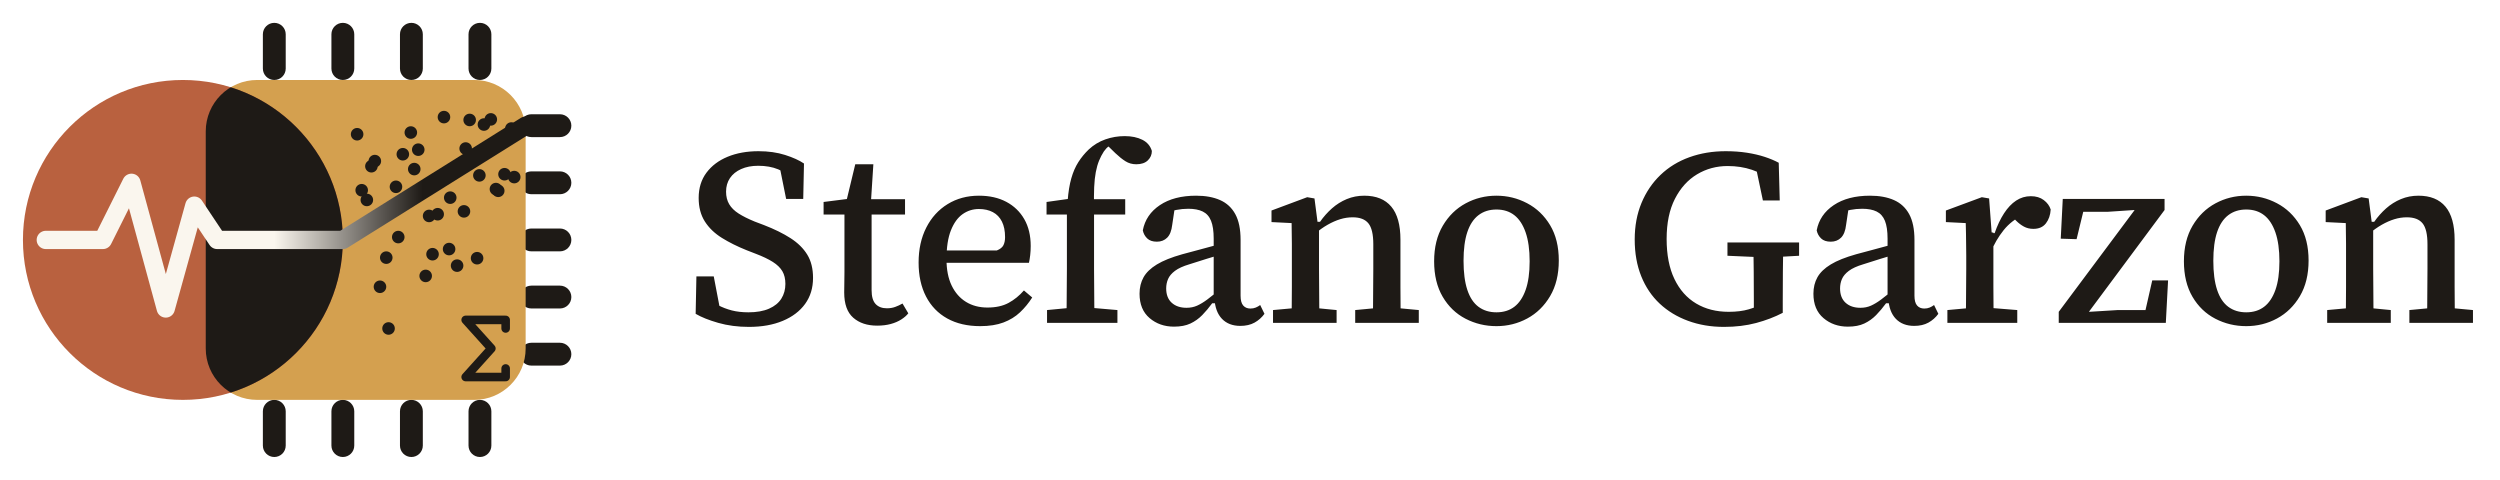
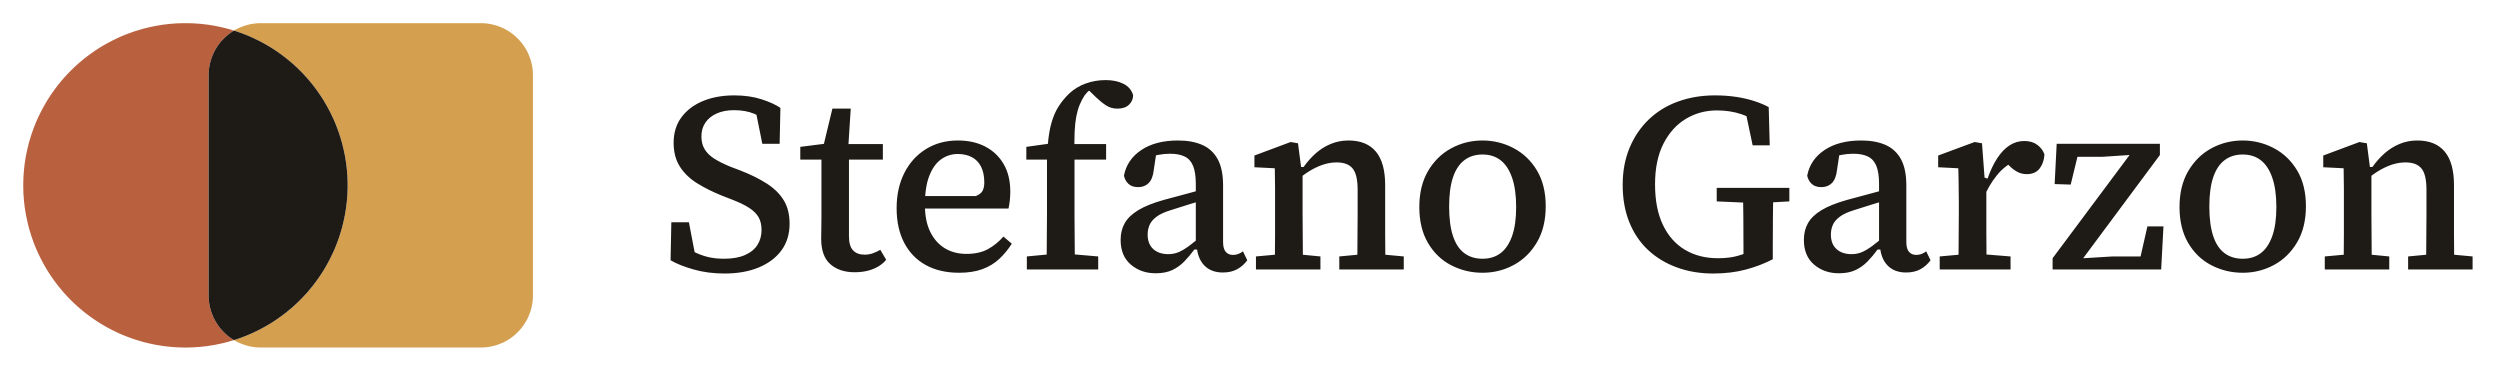
- <svg xmlns="http://www.w3.org/2000/svg" viewBox="4 10 437.6 84" width="4376.32" height="840">
-   <defs>
-     <clipPath id="sq">
-       <rect x="40" y="24" width="56" height="56" rx="9" />
-     </clipPath>
-     <linearGradient id="g" gradientUnits="userSpaceOnUse" x1="52" y1="0" x2="78" y2="0">
-       <stop offset="0" stop-color="#FAF6EE" />
-       <stop offset="1" stop-color="#1E1A16" />
-     </linearGradient>
-   </defs>
-   <g fill="#1E1A16">
-     <rect x="95" y="30" width="9" height="4" rx="2" />
-     <rect x="95" y="40" width="9" height="4" rx="2" />
-     <rect x="95" y="50" width="9" height="4" rx="2" />
-     <rect x="95" y="60" width="9" height="4" rx="2" />
-     <rect x="95" y="70" width="9" height="4" rx="2" />
-     <rect x="50" y="14" width="4" height="10" rx="2" />
-     <rect x="50" y="80" width="4" height="10" rx="2" />
-     <rect x="62" y="14" width="4" height="10" rx="2" />
-     <rect x="62" y="80" width="4" height="10" rx="2" />
-     <rect x="74" y="14" width="4" height="10" rx="2" />
-     <rect x="74" y="80" width="4" height="10" rx="2" />
-     <rect x="86" y="14" width="4" height="10" rx="2" />
-     <rect x="86" y="80" width="4" height="10" rx="2" />
-   </g>
-   <rect x="40" y="24" width="56" height="56" rx="9" fill="#D4A04F" />
-   <circle cx="36" cy="52" r="28" fill="#B9613F" />
-   <circle cx="36" cy="52" r="28" clip-path="url(#sq)" fill="#1E1A16" />
-   <path d="M12 52H22L27 42L33 64L38 46L42 52H64L96 32" fill="none" stroke="url(#g)" stroke-width="3.2" stroke-linecap="round" stroke-linejoin="round" />
-   <g fill="#1E1A16">
-     <circle cx="66.5" cy="33.5" r="1.1" />
-     <circle cx="67.3" cy="43.3" r="1.1" />
-     <circle cx="68.2" cy="45.0" r="1.1" />
-     <circle cx="69.0" cy="39.1" r="1.1" />
-     <circle cx="69.6" cy="38.2" r="1.1" />
-     <circle cx="70.5" cy="60.2" r="1.1" />
-     <circle cx="71.6" cy="55.1" r="1.1" />
-     <circle cx="72.0" cy="67.5" r="1.1" />
-     <circle cx="73.3" cy="42.7" r="1.1" />
-     <circle cx="73.7" cy="51.5" r="1.1" />
-     <circle cx="74.5" cy="37.0" r="1.1" />
-     <circle cx="75.9" cy="33.2" r="1.1" />
-     <circle cx="76.5" cy="39.6" r="1.1" />
-     <circle cx="77.2" cy="36.2" r="1.1" />
-     <circle cx="78.5" cy="58.3" r="1.1" />
-     <circle cx="79.1" cy="47.8" r="1.1" />
-     <circle cx="79.7" cy="54.5" r="1.1" />
-     <circle cx="80.6" cy="47.5" r="1.1" />
-     <circle cx="81.7" cy="30.5" r="1.1" />
-     <circle cx="82.6" cy="53.6" r="1.1" />
-     <circle cx="82.8" cy="44.6" r="1.1" />
-     <circle cx="84.0" cy="56.5" r="1.1" />
-     <circle cx="85.2" cy="47.0" r="1.1" />
-     <circle cx="85.5" cy="36.0" r="1.1" />
-     <circle cx="86.2" cy="31.0" r="1.1" />
-     <circle cx="87.5" cy="55.2" r="1.1" />
-     <circle cx="87.9" cy="40.7" r="1.1" />
-     <circle cx="88.7" cy="31.8" r="1.1" />
-     <circle cx="89.9" cy="30.9" r="1.1" />
-     <circle cx="90.8" cy="43.1" r="1.1" />
-     <circle cx="91.2" cy="43.4" r="1.1" />
-     <circle cx="92.3" cy="40.5" r="1.1" />
-     <circle cx="93.5" cy="32.5" r="1.1" />
-     <circle cx="94.0" cy="41.0" r="1.1" />
-   </g>
-   <path d="M92.5 67.5V66H85.5L90 71L85.5 76H92.5V74.5" fill="none" stroke="#1E1A16" stroke-width="1.5" stroke-linecap="round" stroke-linejoin="round" />
-   <path d="M135.088 67.224Q132.184 67.224 129.72 66.52Q127.256 65.816 125.76 64.936L125.892 58.38H128.928L130.204 65.068L127.3 64.452V61.988Q128.532 62.824 129.676 63.418Q130.82 64.012 132.096 64.342Q133.372 64.672 135.0 64.672Q137.156 64.672 138.608 64.034Q140.06 63.396 140.764 62.274Q141.468 61.152 141.468 59.7Q141.468 58.38 140.94 57.478Q140.412 56.576 139.268 55.85Q138.124 55.124 136.276 54.42L134.692 53.804Q132.272 52.836 130.358 51.648Q128.444 50.46 127.366 48.766Q126.288 47.072 126.288 44.652Q126.288 42.056 127.652 40.23Q129.016 38.404 131.37 37.436Q133.724 36.468 136.76 36.468Q139.356 36.468 141.424 37.128Q143.492 37.788 144.724 38.624L144.592 44.828H141.6L140.28 38.272L143.228 38.976V41.484Q141.688 40.252 140.192 39.636Q138.696 39.02 136.716 39.02Q135.0 39.02 133.724 39.592Q132.448 40.164 131.766 41.176Q131.084 42.188 131.084 43.552Q131.084 44.828 131.634 45.752Q132.184 46.676 133.284 47.38Q134.384 48.084 136.1 48.788L137.728 49.404Q140.456 50.46 142.37 51.692Q144.284 52.924 145.296 54.574Q146.308 56.224 146.308 58.644Q146.308 61.284 144.922 63.198Q143.536 65.112 141.006 66.168Q138.476 67.224 135.088 67.224Z M154.272 47.556V44.872H162.412V47.556ZM157.528 67.004Q154.932 67.004 153.348 65.618Q151.764 64.232 151.764 61.196Q151.764 60.36 151.786 59.524Q151.808 58.688 151.808 57.632V47.556H148.156V45.356L153.7 44.652L151.94 46.06L153.7 38.756H156.868L156.384 46.28L156.56 46.72V60.8Q156.56 62.472 157.264 63.22Q157.968 63.968 159.244 63.968Q160.036 63.968 160.696 63.726Q161.356 63.484 161.972 63.132L162.984 64.848Q162.544 65.42 161.752 65.926Q160.96 66.432 159.904 66.718Q158.848 67.004 157.528 67.004Z M175.568 67.092Q172.224 67.092 169.804 65.75Q167.384 64.408 166.086 61.9Q164.788 59.392 164.788 55.96Q164.788 52.484 166.13 49.844Q167.472 47.204 169.87 45.73Q172.268 44.256 175.348 44.256Q178.12 44.256 180.144 45.334Q182.168 46.412 183.29 48.37Q184.412 50.328 184.412 53.056Q184.412 53.892 184.324 54.662Q184.236 55.432 184.104 56.004H167.648V53.848H178.472Q179.352 53.496 179.638 52.924Q179.924 52.352 179.924 51.516Q179.924 49.888 179.374 48.788Q178.824 47.688 177.79 47.138Q176.756 46.588 175.348 46.588Q173.764 46.588 172.488 47.49Q171.212 48.392 170.442 50.328Q169.672 52.264 169.672 55.388Q169.672 58.116 170.574 59.986Q171.476 61.856 173.082 62.846Q174.688 63.836 176.844 63.836Q179.044 63.836 180.54 63.022Q182.036 62.208 183.224 60.844L184.676 62.076Q183.752 63.528 182.542 64.672Q181.332 65.816 179.638 66.454Q177.944 67.092 175.568 67.092Z M187.272 66.52V64.276L191.892 63.836H194.488L199.592 64.276V66.52ZM190.66 66.52Q190.704 64.936 190.704 63.352Q190.704 61.768 190.726 60.184Q190.748 58.6 190.748 57.06V47.556H187.184V45.356L192.2 44.652L190.792 45.928L190.88 45.136Q191.056 42.848 191.518 41.22Q191.98 39.592 192.75 38.382Q193.52 37.172 194.576 36.16Q195.852 34.972 197.48 34.4Q199.108 33.828 200.868 33.828Q202.672 33.828 203.948 34.466Q205.224 35.104 205.62 36.424Q205.62 37.392 204.916 38.074Q204.212 38.756 202.892 38.756Q201.836 38.756 201.0 38.228Q200.164 37.7 199.24 36.82L197.612 35.236L198.316 35.368H198.448L199.02 35.192Q198.448 35.368 198.052 35.632Q197.656 35.896 197.216 36.512Q196.732 37.26 196.38 38.118Q196.028 38.976 195.808 40.12Q195.588 41.264 195.522 42.782Q195.456 44.3 195.5 46.324V57.06Q195.5 58.6 195.522 60.184Q195.544 61.768 195.544 63.352Q195.544 64.936 195.588 66.52ZM193.344 47.556V44.872H200.956V47.556Z M209.492 67.18Q206.984 67.18 205.224 65.684Q203.464 64.188 203.464 61.416Q203.464 59.788 204.168 58.534Q204.872 57.28 206.5 56.29Q208.128 55.3 210.944 54.508Q212.176 54.156 213.408 53.848Q214.64 53.54 215.85 53.188Q217.06 52.836 218.292 52.528V54.376Q216.752 54.816 215.234 55.3Q213.716 55.784 212.176 56.268Q210.548 56.752 209.668 57.412Q208.788 58.072 208.458 58.842Q208.128 59.612 208.128 60.492Q208.128 62.12 209.096 63.0Q210.064 63.88 211.692 63.88Q212.704 63.88 213.54 63.506Q214.376 63.132 215.322 62.428Q216.268 61.724 217.544 60.624L217.808 63.088H216.18Q215.344 64.232 214.442 65.156Q213.54 66.08 212.374 66.63Q211.208 67.18 209.492 67.18ZM221.108 67.048Q219.084 67.048 217.896 65.816Q216.708 64.584 216.576 62.252L216.444 62.164V51.78Q216.444 49.8 215.982 48.656Q215.52 47.512 214.53 47.028Q213.54 46.544 212 46.544Q210.944 46.544 209.932 46.742Q208.92 46.94 207.864 47.38L209.756 45.532L209.184 49.36Q209.008 50.9 208.304 51.604Q207.6 52.308 206.5 52.308Q205.4 52.308 204.806 51.736Q204.212 51.164 204.036 50.328Q204.564 47.556 207.028 45.906Q209.492 44.256 213.364 44.256Q215.828 44.256 217.566 45.026Q219.304 45.796 220.228 47.49Q221.152 49.184 221.152 52.0V61.768Q221.152 62.956 221.614 63.484Q222.076 64.012 222.868 64.012Q223.396 64.012 223.814 63.836Q224.232 63.66 224.584 63.396L225.332 64.936Q224.628 65.904 223.594 66.476Q222.56 67.048 221.108 67.048Z M226.828 66.52V64.276L231.668 63.836H233.428L237.96 64.276V66.52ZM230.084 66.52Q230.084 65.2 230.106 63.572Q230.128 61.944 230.128 60.228Q230.128 58.512 230.128 57.06V54.728Q230.128 53.584 230.128 52.66Q230.128 51.736 230.106 50.856Q230.084 49.976 230.084 49.052L226.564 48.876V46.852L232.812 44.52L234.088 44.74L234.704 49.492L234.88 49.536V57.06Q234.88 58.512 234.902 60.228Q234.924 61.944 234.924 63.572Q234.924 65.2 234.968 66.52ZM241.216 66.52V64.276L245.88 63.836H247.64L252.348 64.276V66.52ZM244.296 66.52Q244.34 65.2 244.34 63.572Q244.34 61.944 244.362 60.25Q244.384 58.556 244.384 57.06V52.748Q244.384 50.152 243.526 49.096Q242.668 48.04 240.776 48.04Q239.676 48.04 238.598 48.37Q237.52 48.7 236.398 49.338Q235.276 49.976 234.132 50.944L233.868 48.832H235.056Q235.98 47.512 237.146 46.478Q238.312 45.444 239.742 44.85Q241.172 44.256 242.8 44.256Q245.924 44.256 247.53 46.17Q249.136 48.084 249.136 51.956V57.06Q249.136 58.556 249.136 60.25Q249.136 61.944 249.158 63.572Q249.18 65.2 249.18 66.52Z M265.944 67.092Q263.04 67.092 260.532 65.794Q258.024 64.496 256.528 61.944Q255.032 59.392 255.032 55.74Q255.032 52.088 256.55 49.514Q258.068 46.94 260.554 45.598Q263.04 44.256 265.944 44.256Q268.804 44.256 271.312 45.576Q273.82 46.896 275.338 49.426Q276.856 51.956 276.856 55.608Q276.856 59.26 275.338 61.834Q273.82 64.408 271.334 65.75Q268.848 67.092 265.944 67.092ZM265.944 64.672Q267.792 64.672 269.068 63.704Q270.344 62.736 271.048 60.756Q271.752 58.776 271.752 55.74Q271.752 52.704 271.048 50.68Q270.344 48.656 269.068 47.666Q267.792 46.676 265.944 46.676Q264.096 46.676 262.798 47.666Q261.5 48.656 260.84 50.636Q260.18 52.616 260.18 55.652Q260.18 58.732 260.84 60.734Q261.5 62.736 262.798 63.704Q264.096 64.672 265.944 64.672Z  M305.764 67.224Q302.376 67.224 299.494 66.168Q296.612 65.112 294.522 63.154Q292.432 61.196 291.288 58.358Q290.144 55.52 290.144 51.912Q290.144 48.392 291.332 45.532Q292.52 42.672 294.654 40.626Q296.788 38.58 299.714 37.524Q302.64 36.468 306.072 36.468Q308.052 36.468 309.768 36.732Q311.484 36.996 312.892 37.458Q314.3 37.92 315.356 38.492L315.532 45.092H312.584L311.22 38.624L314.212 39.02V41.66Q312.628 40.384 310.67 39.724Q308.712 39.064 306.424 39.064Q303.476 39.064 301.056 40.516Q298.636 41.968 297.184 44.806Q295.732 47.644 295.732 51.824Q295.732 56.004 297.096 58.842Q298.46 61.68 300.902 63.132Q303.344 64.584 306.6 64.584Q308.624 64.584 310.12 64.144Q311.616 63.704 313.156 62.912L311 65.244V62.648Q311 60.14 310.978 57.566Q310.956 54.992 310.912 52.44H316.148Q316.104 54.992 316.082 57.566Q316.06 60.14 316.06 62.692V64.76Q313.948 65.86 311.396 66.542Q308.844 67.224 305.764 67.224ZM306.38 54.772V52.44H318.92V54.772L314.168 55.036H312.408Z M327.456 67.18Q324.948 67.18 323.188 65.684Q321.428 64.188 321.428 61.416Q321.428 59.788 322.132 58.534Q322.836 57.28 324.464 56.29Q326.092 55.3 328.908 54.508Q330.14 54.156 331.372 53.848Q332.604 53.54 333.814 53.188Q335.024 52.836 336.256 52.528V54.376Q334.716 54.816 333.198 55.3Q331.68 55.784 330.14 56.268Q328.512 56.752 327.632 57.412Q326.752 58.072 326.422 58.842Q326.092 59.612 326.092 60.492Q326.092 62.12 327.06 63.0Q328.028 63.88 329.656 63.88Q330.668 63.88 331.504 63.506Q332.34 63.132 333.286 62.428Q334.232 61.724 335.508 60.624L335.772 63.088H334.144Q333.308 64.232 332.406 65.156Q331.504 66.08 330.338 66.63Q329.172 67.18 327.456 67.18ZM339.072 67.048Q337.048 67.048 335.86 65.816Q334.672 64.584 334.54 62.252L334.408 62.164V51.78Q334.408 49.8 333.946 48.656Q333.484 47.512 332.494 47.028Q331.504 46.544 329.964 46.544Q328.908 46.544 327.896 46.742Q326.884 46.94 325.828 47.38L327.72 45.532L327.148 49.36Q326.972 50.9 326.268 51.604Q325.564 52.308 324.464 52.308Q323.364 52.308 322.77 51.736Q322.176 51.164 322 50.328Q322.528 47.556 324.992 45.906Q327.456 44.256 331.328 44.256Q333.792 44.256 335.53 45.026Q337.268 45.796 338.192 47.49Q339.116 49.184 339.116 52.0V61.768Q339.116 62.956 339.578 63.484Q340.04 64.012 340.832 64.012Q341.36 64.012 341.778 63.836Q342.196 63.66 342.548 63.396L343.296 64.936Q342.592 65.904 341.558 66.476Q340.524 67.048 339.072 67.048Z M344.88 66.52V64.276L349.72 63.836H351.656L357.112 64.276V66.52ZM348.092 66.52Q348.136 65.2 348.136 63.572Q348.136 61.944 348.158 60.228Q348.18 58.512 348.18 57.06V54.728Q348.18 53.584 348.158 52.66Q348.136 51.736 348.136 50.856Q348.136 49.976 348.092 49.052L344.616 48.876V46.852L350.908 44.52L352.184 44.74L352.624 50.68L352.932 50.724V57.06Q352.932 58.512 352.932 60.228Q352.932 61.944 352.954 63.572Q352.976 65.2 352.976 66.52ZM352.448 54.2 352.052 50.812H353.152Q353.856 48.788 354.802 47.336Q355.748 45.884 356.914 45.114Q358.08 44.344 359.488 44.344Q360.852 44.344 361.754 45.026Q362.656 45.708 362.964 46.676Q362.876 48.128 362.128 49.096Q361.38 50.064 359.928 50.064Q359.004 50.064 358.278 49.668Q357.552 49.272 356.936 48.656L355.924 47.644L358.212 47.6Q356.1 48.568 354.714 50.306Q353.328 52.044 352.448 54.2Z M364.372 66.52V64.584L377.924 46.412L377.792 47.556L377.616 46.764L372.996 47.072H367.408L369.036 45.532L367.496 51.868L364.724 51.78L365.076 44.828H382.896V46.764L369.388 64.936L369.696 63.616V64.584L374.712 64.276H380.74L379.2 65.86L380.74 59.084H383.512L383.116 66.52Z M397.196 67.092Q394.292 67.092 391.784 65.794Q389.276 64.496 387.78 61.944Q386.284 59.392 386.284 55.74Q386.284 52.088 387.802 49.514Q389.32 46.94 391.806 45.598Q394.292 44.256 397.196 44.256Q400.056 44.256 402.564 45.576Q405.072 46.896 406.59 49.426Q408.108 51.956 408.108 55.608Q408.108 59.26 406.59 61.834Q405.072 64.408 402.586 65.75Q400.1 67.092 397.196 67.092ZM397.196 64.672Q399.044 64.672 400.32 63.704Q401.596 62.736 402.3 60.756Q403.004 58.776 403.004 55.74Q403.004 52.704 402.3 50.68Q401.596 48.656 400.32 47.666Q399.044 46.676 397.196 46.676Q395.348 46.676 394.05 47.666Q392.752 48.656 392.092 50.636Q391.432 52.616 391.432 55.652Q391.432 58.732 392.092 60.734Q392.752 62.736 394.05 63.704Q395.348 64.672 397.196 64.672Z M411.364 66.52V64.276L416.204 63.836H417.964L422.496 64.276V66.52ZM414.62 66.52Q414.62 65.2 414.642 63.572Q414.664 61.944 414.664 60.228Q414.664 58.512 414.664 57.06V54.728Q414.664 53.584 414.664 52.66Q414.664 51.736 414.642 50.856Q414.62 49.976 414.62 49.052L411.1 48.876V46.852L417.348 44.52L418.624 44.74L419.24 49.492L419.416 49.536V57.06Q419.416 58.512 419.438 60.228Q419.46 61.944 419.46 63.572Q419.46 65.2 419.504 66.52ZM425.752 66.52V64.276L430.416 63.836H432.176L436.884 64.276V66.52ZM428.832 66.52Q428.876 65.2 428.876 63.572Q428.876 61.944 428.898 60.25Q428.92 58.556 428.92 57.06V52.748Q428.92 50.152 428.062 49.096Q427.204 48.04 425.312 48.04Q424.212 48.04 423.134 48.37Q422.056 48.7 420.934 49.338Q419.812 49.976 418.668 50.944L418.404 48.832H419.592Q420.516 47.512 421.682 46.478Q422.848 45.444 424.278 44.85Q425.708 44.256 427.336 44.256Q430.46 44.256 432.066 46.17Q433.672 48.084 433.672 51.956V57.06Q433.672 58.556 433.672 60.25Q433.672 61.944 433.694 63.572Q433.716 65.2 433.716 66.52Z" fill="#1E1A16" />
+ <svg xmlns="http://www.w3.org/2000/svg" viewBox="4 20 431.6 64" width="4316.32" height="640">
+   <path d="M49.00 24.00L48.56 24.01L48.12 24.04L47.68 24.10L47.24 24.17L46.81 24.27L46.39 24.39L45.97 24.53L45.56 24.69L45.15 24.86L44.76 25.06L44.37 25.28L44.37 25.28L44.46 25.31L44.78 25.41L45.11 25.52L45.43 25.64L45.76 25.75L46.08 25.88L46.40 26.00L46.72 26.13L47.03 26.26L47.35 26.40L47.66 26.54L47.97 26.69L48.28 26.84L48.59 26.99L48.90 27.15L49.20 27.31L49.50 27.47L49.80 27.64L50.10 27.81L50.39 27.98L50.69 28.16L50.98 28.34L51.27 28.53L51.56 28.72L51.84 28.91L52.12 29.11L52.40 29.31L52.68 29.51L52.95 29.72L53.23 29.93L53.50 30.14L53.76 30.36L54.03 30.58L54.29 30.80L54.55 31.02L54.80 31.25L55.06 31.49L55.31 31.72L55.55 31.96L55.80 32.20L56.04 32.45L56.28 32.69L56.51 32.94L56.75 33.20L56.98 33.45L57.20 33.71L57.42 33.97L57.64 34.24L57.86 34.50L58.07 34.77L58.28 35.05L58.49 35.32L58.69 35.60L58.89 35.88L59.09 36.16L59.28 36.44L59.47 36.73L59.66 37.02L59.84 37.31L60.02 37.61L60.19 37.90L60.36 38.20L60.53 38.50L60.69 38.80L60.85 39.10L61.01 39.41L61.16 39.72L61.31 40.03L61.46 40.34L61.60 40.65L61.74 40.97L61.87 41.28L62.00 41.60L62.12 41.92L62.25 42.24L62.36 42.57L62.48 42.89L62.59 43.22L62.69 43.54L62.79 43.87L62.89 44.20L62.99 44.53L63.08 44.86L63.16 45.20L63.24 45.53L63.32 45.87L63.39 46.20L63.46 46.54L63.53 46.87L63.59 47.21L63.64 47.55L63.70 47.89L63.75 48.23L63.79 48.57L63.83 48.91L63.87 49.26L63.90 49.60L63.92 49.94L63.95 50.28L63.97 50.63L63.98 50.97L63.99 51.31L64.00 51.66L64.00 52.00L64.00 52.34L63.99 52.69L63.98 53.03L63.97 53.37L63.95 53.72L63.92 54.06L63.90 54.40L63.87 54.74L63.83 55.09L63.79 55.43L63.75 55.77L63.70 56.11L63.64 56.45L63.59 56.79L63.53 57.13L63.46 57.46L63.39 57.80L63.32 58.13L63.24 58.47L63.16 58.80L63.08 59.14L62.99 59.47L62.89 59.80L62.79 60.13L62.69 60.46L62.59 60.78L62.48 61.11L62.36 61.43L62.25 61.76L62.12 62.08L62.00 62.40L61.87 62.72L61.74 63.03L61.60 63.35L61.46 63.66L61.31 63.97L61.16 64.28L61.01 64.59L60.85 64.90L60.69 65.20L60.53 65.50L60.36 65.80L60.19 66.10L60.02 66.39L59.84 66.69L59.66 66.98L59.47 67.27L59.28 67.56L59.09 67.84L58.89 68.12L58.69 68.40L58.49 68.68L58.28 68.95L58.07 69.23L57.86 69.50L57.64 69.76L57.42 70.03L57.20 70.29L56.98 70.55L56.75 70.80L56.51 71.06L56.28 71.31L56.04 71.55L55.80 71.80L55.55 72.04L55.31 72.28L55.06 72.51L54.80 72.75L54.55 72.98L54.29 73.20L54.03 73.42L53.76 73.64L53.50 73.86L53.23 74.07L52.95 74.28L52.68 74.49L52.40 74.69L52.12 74.89L51.84 75.09L51.56 75.28L51.27 75.47L50.98 75.66L50.69 75.84L50.39 76.02L50.10 76.19L49.80 76.36L49.50 76.53L49.20 76.69L48.90 76.85L48.59 77.01L48.28 77.16L47.97 77.31L47.66 77.46L47.35 77.60L47.03 77.74L46.72 77.87L46.40 78.00L46.08 78.12L45.76 78.25L45.43 78.36L45.11 78.48L44.78 78.59L44.46 78.69L44.37 78.72L44.37 78.72L44.76 78.94L45.15 79.14L45.56 79.31L45.97 79.47L46.39 79.61L46.81 79.73L47.24 79.83L47.68 79.90L48.12 79.96L48.56 79.99L49.00 80.00L87.00 80.00L87.44 79.99L87.88 79.96L88.32 79.90L88.76 79.83L89.19 79.73L89.61 79.61L90.03 79.47L90.44 79.31L90.85 79.14L91.24 78.94L91.63 78.72L92.00 78.48L92.36 78.23L92.71 77.96L93.04 77.67L93.36 77.36L93.67 77.04L93.96 76.71L94.23 76.36L94.48 76.00L94.72 75.63L94.94 75.24L95.14 74.85L95.31 74.44L95.47 74.03L95.61 73.61L95.73 73.19L95.83 72.76L95.90 72.32L95.96 71.88L95.99 71.44L96.00 71.00L96.00 33.00L95.99 32.56L95.96 32.12L95.90 31.68L95.83 31.24L95.73 30.81L95.61 30.39L95.47 29.97L95.31 29.56L95.14 29.15L94.94 28.76L94.72 28.37L94.48 28.00L94.23 27.64L93.96 27.29L93.67 26.96L93.36 26.64L93.04 26.33L92.71 26.04L92.36 25.77L92.00 25.52L91.63 25.28L91.24 25.06L90.85 24.86L90.44 24.69L90.03 24.53L89.61 24.39L89.19 24.27L88.76 24.17L88.32 24.10L87.88 24.04L87.44 24.01L87.00 24.00L49.00 24.00Z" fill="#D4A04F" />
+   <path d="M44.13 25.21L43.80 25.11L43.47 25.01L43.14 24.92L42.80 24.84L42.47 24.76L42.13 24.68L41.80 24.61L41.46 24.54L41.13 24.47L40.79 24.41L40.45 24.36L40.11 24.30L39.77 24.25L39.43 24.21L39.09 24.17L38.74 24.13L38.40 24.10L38.06 24.08L37.72 24.05L37.37 24.03L37.03 24.02L36.69 24.01L36.34 24.00L36.00 24.00L35.66 24.00L35.31 24.01L34.97 24.02L34.63 24.03L34.28 24.05L33.94 24.08L33.60 24.10L33.26 24.13L32.91 24.17L32.57 24.21L32.23 24.25L31.89 24.30L31.55 24.36L31.21 24.41L30.87 24.47L30.54 24.54L30.20 24.61L29.87 24.68L29.53 24.76L29.20 24.84L28.86 24.92L28.53 25.01L28.20 25.11L27.87 25.21L27.54 25.31L27.22 25.41L26.89 25.52L26.57 25.64L26.24 25.75L25.92 25.88L25.60 26.00L25.28 26.13L24.97 26.26L24.65 26.40L24.34 26.54L24.03 26.69L23.72 26.84L23.41 26.99L23.10 27.15L22.80 27.31L22.50 27.47L22.20 27.64L21.90 27.81L21.61 27.98L21.31 28.16L21.02 28.34L20.73 28.53L20.44 28.72L20.16 28.91L19.88 29.11L19.60 29.31L19.32 29.51L19.05 29.72L18.77 29.93L18.50 30.14L18.24 30.36L17.97 30.58L17.71 30.80L17.45 31.02L17.20 31.25L16.94 31.49L16.69 31.72L16.45 31.96L16.20 32.20L15.96 32.45L15.72 32.69L15.49 32.94L15.25 33.20L15.02 33.45L14.80 33.71L14.58 33.97L14.36 34.24L14.14 34.50L13.93 34.77L13.72 35.05L13.51 35.32L13.31 35.60L13.11 35.88L12.91 36.16L12.72 36.44L12.53 36.73L12.34 37.02L12.16 37.31L11.98 37.61L11.81 37.90L11.64 38.20L11.47 38.50L11.31 38.80L11.15 39.10L10.99 39.41L10.84 39.72L10.69 40.03L10.54 40.34L10.40 40.65L10.26 40.97L10.13 41.28L10.00 41.60L9.88 41.92L9.75 42.24L9.64 42.57L9.52 42.89L9.41 43.22L9.31 43.54L9.21 43.87L9.11 44.20L9.01 44.53L8.92 44.86L8.84 45.20L8.76 45.53L8.68 45.87L8.61 46.20L8.54 46.54L8.47 46.87L8.41 47.21L8.36 47.55L8.30 47.89L8.25 48.23L8.21 48.57L8.17 48.91L8.13 49.26L8.10 49.60L8.08 49.94L8.05 50.28L8.03 50.63L8.02 50.97L8.01 51.31L8.00 51.66L8.00 52.00L8.00 52.34L8.01 52.69L8.02 53.03L8.03 53.37L8.05 53.72L8.08 54.06L8.10 54.40L8.13 54.74L8.17 55.09L8.21 55.43L8.25 55.77L8.30 56.11L8.36 56.45L8.41 56.79L8.47 57.13L8.54 57.46L8.61 57.80L8.68 58.13L8.76 58.47L8.84 58.80L8.92 59.14L9.01 59.47L9.11 59.80L9.21 60.13L9.31 60.46L9.41 60.78L9.52 61.11L9.64 61.43L9.75 61.76L9.88 62.08L10.00 62.40L10.13 62.72L10.26 63.03L10.40 63.35L10.54 63.66L10.69 63.97L10.84 64.28L10.99 64.59L11.15 64.90L11.31 65.20L11.47 65.50L11.64 65.80L11.81 66.10L11.98 66.39L12.16 66.69L12.34 66.98L12.53 67.27L12.72 67.56L12.91 67.84L13.11 68.12L13.31 68.40L13.51 68.68L13.72 68.95L13.93 69.23L14.14 69.50L14.36 69.76L14.58 70.03L14.80 70.29L15.02 70.55L15.25 70.80L15.49 71.06L15.72 71.31L15.96 71.55L16.20 71.80L16.45 72.04L16.69 72.28L16.94 72.51L17.20 72.75L17.45 72.98L17.71 73.20L17.97 73.42L18.24 73.64L18.50 73.86L18.77 74.07L19.05 74.28L19.32 74.49L19.60 74.69L19.88 74.89L20.16 75.09L20.44 75.28L20.73 75.47L21.02 75.66L21.31 75.84L21.61 76.02L21.90 76.19L22.20 76.36L22.50 76.53L22.80 76.69L23.10 76.85L23.41 77.01L23.72 77.16L24.03 77.31L24.34 77.46L24.65 77.60L24.97 77.74L25.28 77.87L25.60 78.00L25.92 78.12L26.24 78.25L26.57 78.36L26.89 78.48L27.22 78.59L27.54 78.69L27.87 78.79L28.20 78.89L28.53 78.99L28.86 79.08L29.20 79.16L29.53 79.24L29.87 79.32L30.20 79.39L30.54 79.46L30.87 79.53L31.21 79.59L31.55 79.64L31.89 79.70L32.23 79.75L32.57 79.79L32.91 79.83L33.26 79.87L33.60 79.90L33.94 79.92L34.28 79.95L34.63 79.97L34.97 79.98L35.31 79.99L35.66 80.00L36.00 80.00L36.34 80.00L36.69 79.99L37.03 79.98L37.37 79.97L37.72 79.95L38.06 79.92L38.40 79.90L38.74 79.87L39.09 79.83L39.43 79.79L39.77 79.75L40.11 79.70L40.45 79.64L40.79 79.59L41.13 79.53L41.46 79.46L41.80 79.39L42.13 79.32L42.47 79.24L42.80 79.16L43.14 79.08L43.47 78.99L43.80 78.89L44.13 78.79L44.37 78.72L44.00 78.48L43.64 78.23L43.29 77.96L42.96 77.67L42.64 77.36L42.33 77.04L42.04 76.71L41.77 76.36L41.52 76.00L41.28 75.63L41.06 75.24L40.86 74.85L40.69 74.44L40.53 74.03L40.39 73.61L40.27 73.19L40.17 72.76L40.10 72.32L40.04 71.88L40.01 71.44L40.00 71.00L40.00 33.00L40.01 32.56L40.04 32.12L40.10 31.68L40.17 31.24L40.27 30.81L40.39 30.39L40.53 29.97L40.69 29.56L40.86 29.15L41.06 28.76L41.28 28.37L41.52 28.00L41.77 27.64L42.04 27.29L42.33 26.96L42.64 26.64L42.96 26.33L43.29 26.04L43.64 25.77L44.00 25.52L44.37 25.28L44.13 25.21Z" fill="#B9613F" />
+   <path d="M64.00 51.66L63.99 51.31L63.98 50.97L63.97 50.63L63.95 50.28L63.92 49.94L63.90 49.60L63.87 49.26L63.83 48.91L63.79 48.57L63.75 48.23L63.70 47.89L63.64 47.55L63.59 47.21L63.53 46.87L63.46 46.54L63.39 46.20L63.32 45.87L63.24 45.53L63.16 45.20L63.08 44.86L62.99 44.53L62.89 44.20L62.79 43.87L62.69 43.54L62.59 43.22L62.48 42.89L62.36 42.57L62.25 42.24L62.12 41.92L62.00 41.60L61.87 41.28L61.74 40.97L61.60 40.65L61.46 40.34L61.31 40.03L61.16 39.72L61.01 39.41L60.85 39.10L60.69 38.80L60.53 38.50L60.36 38.20L60.19 37.90L60.02 37.61L59.84 37.31L59.66 37.02L59.47 36.73L59.28 36.44L59.09 36.16L58.89 35.88L58.69 35.60L58.49 35.32L58.28 35.05L58.07 34.77L57.86 34.50L57.64 34.24L57.42 33.97L57.20 33.71L56.98 33.45L56.75 33.20L56.51 32.94L56.28 32.69L56.04 32.45L55.80 32.20L55.55 31.96L55.31 31.72L55.06 31.49L54.80 31.25L54.55 31.02L54.29 30.80L54.03 30.58L53.76 30.36L53.50 30.14L53.23 29.93L52.95 29.72L52.68 29.51L52.40 29.31L52.12 29.11L51.84 28.91L51.56 28.72L51.27 28.53L50.98 28.34L50.69 28.16L50.39 27.98L50.10 27.81L49.80 27.64L49.50 27.47L49.20 27.31L48.90 27.15L48.59 26.99L48.28 26.84L47.97 26.69L47.66 26.54L47.35 26.40L47.03 26.26L46.72 26.13L46.40 26.00L46.08 25.88L45.76 25.75L45.43 25.64L45.11 25.52L44.78 25.41L44.46 25.31L44.37 25.28L44.00 25.52L43.64 25.77L43.29 26.04L42.96 26.33L42.64 26.64L42.33 26.96L42.04 27.29L41.77 27.64L41.52 28.00L41.28 28.37L41.06 28.76L40.86 29.15L40.69 29.56L40.53 29.97L40.39 30.39L40.27 30.81L40.17 31.24L40.10 31.68L40.04 32.12L40.01 32.56L40.00 33.00L40.00 71.00L40.01 71.44L40.04 71.88L40.10 72.32L40.17 72.76L40.27 73.19L40.39 73.61L40.53 74.03L40.69 74.44L40.86 74.85L41.06 75.24L41.28 75.63L41.52 76.00L41.77 76.36L42.04 76.71L42.33 77.04L42.64 77.36L42.96 77.67L43.29 77.96L43.64 78.23L44.00 78.48L44.37 78.72L44.46 78.69L44.78 78.59L45.11 78.48L45.43 78.36L45.76 78.25L46.08 78.12L46.40 78.00L46.72 77.87L47.03 77.74L47.35 77.60L47.66 77.46L47.97 77.31L48.28 77.16L48.59 77.01L48.90 76.85L49.20 76.69L49.50 76.53L49.80 76.36L50.10 76.19L50.39 76.02L50.69 75.84L50.98 75.66L51.27 75.47L51.56 75.28L51.84 75.09L52.12 74.89L52.40 74.69L52.68 74.49L52.95 74.28L53.23 74.07L53.50 73.86L53.76 73.64L54.03 73.42L54.29 73.20L54.55 72.98L54.80 72.75L55.06 72.51L55.31 72.28L55.55 72.04L55.80 71.80L56.04 71.55L56.28 71.31L56.51 71.06L56.75 70.80L56.98 70.55L57.20 70.29L57.42 70.03L57.64 69.76L57.86 69.50L58.07 69.23L58.28 68.95L58.49 68.68L58.69 68.40L58.89 68.12L59.09 67.84L59.28 67.56L59.47 67.27L59.66 66.98L59.84 66.69L60.02 66.39L60.19 66.10L60.36 65.80L60.53 65.50L60.69 65.20L60.85 64.90L61.01 64.59L61.16 64.28L61.31 63.97L61.46 63.66L61.60 63.35L61.74 63.03L61.87 62.72L62.00 62.40L62.12 62.08L62.25 61.76L62.36 61.43L62.48 61.11L62.59 60.78L62.69 60.46L62.79 60.13L62.89 59.80L62.99 59.47L63.08 59.14L63.16 58.80L63.24 58.47L63.32 58.13L63.39 57.80L63.46 57.46L63.53 57.13L63.59 56.79L63.64 56.45L63.70 56.11L63.75 55.77L63.79 55.43L63.83 55.09L63.87 54.74L63.90 54.40L63.92 54.06L63.95 53.72L63.97 53.37L63.98 53.03L63.99 52.69L64.00 52.34L64.00 52.00L64.00 51.66Z" fill="#1E1A16" />
+   <path d="M129.088 67.224Q126.184 67.224 123.72 66.52Q121.256 65.816 119.76 64.936L119.892 58.38H122.928L124.204 65.068L121.3 64.452V61.988Q122.532 62.824 123.676 63.418Q124.82 64.012 126.096 64.342Q127.372 64.672 129.0 64.672Q131.156 64.672 132.608 64.034Q134.06 63.396 134.764 62.274Q135.468 61.152 135.468 59.7Q135.468 58.38 134.94 57.478Q134.412 56.576 133.268 55.85Q132.124 55.124 130.276 54.42L128.692 53.804Q126.272 52.836 124.358 51.648Q122.444 50.46 121.366 48.766Q120.288 47.072 120.288 44.652Q120.288 42.056 121.652 40.23Q123.016 38.404 125.37 37.436Q127.724 36.468 130.76 36.468Q133.356 36.468 135.424 37.128Q137.492 37.788 138.724 38.624L138.592 44.828H135.6L134.28 38.272L137.228 38.976V41.484Q135.688 40.252 134.192 39.636Q132.696 39.02 130.716 39.02Q129.0 39.02 127.724 39.592Q126.448 40.164 125.766 41.176Q125.084 42.188 125.084 43.552Q125.084 44.828 125.634 45.752Q126.184 46.676 127.284 47.38Q128.384 48.084 130.1 48.788L131.728 49.404Q134.456 50.46 136.37 51.692Q138.284 52.924 139.296 54.574Q140.308 56.224 140.308 58.644Q140.308 61.284 138.922 63.198Q137.536 65.112 135.006 66.168Q132.476 67.224 129.088 67.224Z M148.272 47.556V44.872H156.412V47.556ZM151.528 67.004Q148.932 67.004 147.348 65.618Q145.764 64.232 145.764 61.196Q145.764 60.36 145.786 59.524Q145.808 58.688 145.808 57.632V47.556H142.156V45.356L147.7 44.652L145.94 46.06L147.7 38.756H150.868L150.384 46.28L150.56 46.72V60.8Q150.56 62.472 151.264 63.22Q151.968 63.968 153.244 63.968Q154.036 63.968 154.696 63.726Q155.356 63.484 155.972 63.132L156.984 64.848Q156.544 65.42 155.752 65.926Q154.96 66.432 153.904 66.718Q152.848 67.004 151.528 67.004Z M169.568 67.092Q166.224 67.092 163.804 65.75Q161.384 64.408 160.086 61.9Q158.788 59.392 158.788 55.96Q158.788 52.484 160.13 49.844Q161.472 47.204 163.87 45.73Q166.268 44.256 169.348 44.256Q172.12 44.256 174.144 45.334Q176.168 46.412 177.29 48.37Q178.412 50.328 178.412 53.056Q178.412 53.892 178.324 54.662Q178.236 55.432 178.104 56.004H161.648V53.848H172.472Q173.352 53.496 173.638 52.924Q173.924 52.352 173.924 51.516Q173.924 49.888 173.374 48.788Q172.824 47.688 171.79 47.138Q170.756 46.588 169.348 46.588Q167.764 46.588 166.488 47.49Q165.212 48.392 164.442 50.328Q163.672 52.264 163.672 55.388Q163.672 58.116 164.574 59.986Q165.476 61.856 167.082 62.846Q168.688 63.836 170.844 63.836Q173.044 63.836 174.54 63.022Q176.036 62.208 177.224 60.844L178.676 62.076Q177.752 63.528 176.542 64.672Q175.332 65.816 173.638 66.454Q171.944 67.092 169.568 67.092Z M181.272 66.52V64.276L185.892 63.836H188.488L193.592 64.276V66.52ZM184.66 66.52Q184.704 64.936 184.704 63.352Q184.704 61.768 184.726 60.184Q184.748 58.6 184.748 57.06V47.556H181.184V45.356L186.2 44.652L184.792 45.928L184.88 45.136Q185.056 42.848 185.518 41.22Q185.98 39.592 186.75 38.382Q187.52 37.172 188.576 36.16Q189.852 34.972 191.48 34.4Q193.108 33.828 194.868 33.828Q196.672 33.828 197.948 34.466Q199.224 35.104 199.62 36.424Q199.62 37.392 198.916 38.074Q198.212 38.756 196.892 38.756Q195.836 38.756 195.0 38.228Q194.164 37.7 193.24 36.82L191.612 35.236L192.316 35.368H192.448L193.02 35.192Q192.448 35.368 192.052 35.632Q191.656 35.896 191.216 36.512Q190.732 37.26 190.38 38.118Q190.028 38.976 189.808 40.12Q189.588 41.264 189.522 42.782Q189.456 44.3 189.5 46.324V57.06Q189.5 58.6 189.522 60.184Q189.544 61.768 189.544 63.352Q189.544 64.936 189.588 66.52ZM187.344 47.556V44.872H194.956V47.556Z M203.492 67.18Q200.984 67.18 199.224 65.684Q197.464 64.188 197.464 61.416Q197.464 59.788 198.168 58.534Q198.872 57.28 200.5 56.29Q202.128 55.3 204.944 54.508Q206.176 54.156 207.408 53.848Q208.64 53.54 209.85 53.188Q211.06 52.836 212.292 52.528V54.376Q210.752 54.816 209.234 55.3Q207.716 55.784 206.176 56.268Q204.548 56.752 203.668 57.412Q202.788 58.072 202.458 58.842Q202.128 59.612 202.128 60.492Q202.128 62.12 203.096 63.0Q204.064 63.88 205.692 63.88Q206.704 63.88 207.54 63.506Q208.376 63.132 209.322 62.428Q210.268 61.724 211.544 60.624L211.808 63.088H210.18Q209.344 64.232 208.442 65.156Q207.54 66.08 206.374 66.63Q205.208 67.18 203.492 67.18ZM215.108 67.048Q213.084 67.048 211.896 65.816Q210.708 64.584 210.576 62.252L210.444 62.164V51.78Q210.444 49.8 209.982 48.656Q209.52 47.512 208.53 47.028Q207.54 46.544 206 46.544Q204.944 46.544 203.932 46.742Q202.92 46.94 201.864 47.38L203.756 45.532L203.184 49.36Q203.008 50.9 202.304 51.604Q201.6 52.308 200.5 52.308Q199.4 52.308 198.806 51.736Q198.212 51.164 198.036 50.328Q198.564 47.556 201.028 45.906Q203.492 44.256 207.364 44.256Q209.828 44.256 211.566 45.026Q213.304 45.796 214.228 47.49Q215.152 49.184 215.152 52.0V61.768Q215.152 62.956 215.614 63.484Q216.076 64.012 216.868 64.012Q217.396 64.012 217.814 63.836Q218.232 63.66 218.584 63.396L219.332 64.936Q218.628 65.904 217.594 66.476Q216.56 67.048 215.108 67.048Z M220.828 66.52V64.276L225.668 63.836H227.428L231.96 64.276V66.52ZM224.084 66.52Q224.084 65.2 224.106 63.572Q224.128 61.944 224.128 60.228Q224.128 58.512 224.128 57.06V54.728Q224.128 53.584 224.128 52.66Q224.128 51.736 224.106 50.856Q224.084 49.976 224.084 49.052L220.564 48.876V46.852L226.812 44.52L228.088 44.74L228.704 49.492L228.88 49.536V57.06Q228.88 58.512 228.902 60.228Q228.924 61.944 228.924 63.572Q228.924 65.2 228.968 66.52ZM235.216 66.52V64.276L239.88 63.836H241.64L246.348 64.276V66.52ZM238.296 66.52Q238.34 65.2 238.34 63.572Q238.34 61.944 238.362 60.25Q238.384 58.556 238.384 57.06V52.748Q238.384 50.152 237.526 49.096Q236.668 48.04 234.776 48.04Q233.676 48.04 232.598 48.37Q231.52 48.7 230.398 49.338Q229.276 49.976 228.132 50.944L227.868 48.832H229.056Q229.98 47.512 231.146 46.478Q232.312 45.444 233.742 44.85Q235.172 44.256 236.8 44.256Q239.924 44.256 241.53 46.17Q243.136 48.084 243.136 51.956V57.06Q243.136 58.556 243.136 60.25Q243.136 61.944 243.158 63.572Q243.18 65.2 243.18 66.52Z M259.944 67.092Q257.04 67.092 254.532 65.794Q252.024 64.496 250.528 61.944Q249.032 59.392 249.032 55.74Q249.032 52.088 250.55 49.514Q252.068 46.94 254.554 45.598Q257.04 44.256 259.944 44.256Q262.804 44.256 265.312 45.576Q267.82 46.896 269.338 49.426Q270.856 51.956 270.856 55.608Q270.856 59.26 269.338 61.834Q267.82 64.408 265.334 65.75Q262.848 67.092 259.944 67.092ZM259.944 64.672Q261.792 64.672 263.068 63.704Q264.344 62.736 265.048 60.756Q265.752 58.776 265.752 55.74Q265.752 52.704 265.048 50.68Q264.344 48.656 263.068 47.666Q261.792 46.676 259.944 46.676Q258.096 46.676 256.798 47.666Q255.5 48.656 254.84 50.636Q254.18 52.616 254.18 55.652Q254.18 58.732 254.84 60.734Q255.5 62.736 256.798 63.704Q258.096 64.672 259.944 64.672Z  M299.764 67.224Q296.376 67.224 293.494 66.168Q290.612 65.112 288.522 63.154Q286.432 61.196 285.288 58.358Q284.144 55.52 284.144 51.912Q284.144 48.392 285.332 45.532Q286.52 42.672 288.654 40.626Q290.788 38.58 293.714 37.524Q296.64 36.468 300.072 36.468Q302.052 36.468 303.768 36.732Q305.484 36.996 306.892 37.458Q308.3 37.92 309.356 38.492L309.532 45.092H306.584L305.22 38.624L308.212 39.02V41.66Q306.628 40.384 304.67 39.724Q302.712 39.064 300.424 39.064Q297.476 39.064 295.056 40.516Q292.636 41.968 291.184 44.806Q289.732 47.644 289.732 51.824Q289.732 56.004 291.096 58.842Q292.46 61.68 294.902 63.132Q297.344 64.584 300.6 64.584Q302.624 64.584 304.12 64.144Q305.616 63.704 307.156 62.912L305 65.244V62.648Q305 60.14 304.978 57.566Q304.956 54.992 304.912 52.44H310.148Q310.104 54.992 310.082 57.566Q310.06 60.14 310.06 62.692V64.76Q307.948 65.86 305.396 66.542Q302.844 67.224 299.764 67.224ZM300.38 54.772V52.44H312.92V54.772L308.168 55.036H306.408Z M321.456 67.18Q318.948 67.18 317.188 65.684Q315.428 64.188 315.428 61.416Q315.428 59.788 316.132 58.534Q316.836 57.28 318.464 56.29Q320.092 55.3 322.908 54.508Q324.14 54.156 325.372 53.848Q326.604 53.54 327.814 53.188Q329.024 52.836 330.256 52.528V54.376Q328.716 54.816 327.198 55.3Q325.68 55.784 324.14 56.268Q322.512 56.752 321.632 57.412Q320.752 58.072 320.422 58.842Q320.092 59.612 320.092 60.492Q320.092 62.12 321.06 63.0Q322.028 63.88 323.656 63.88Q324.668 63.88 325.504 63.506Q326.34 63.132 327.286 62.428Q328.232 61.724 329.508 60.624L329.772 63.088H328.144Q327.308 64.232 326.406 65.156Q325.504 66.08 324.338 66.63Q323.172 67.18 321.456 67.18ZM333.072 67.048Q331.048 67.048 329.86 65.816Q328.672 64.584 328.54 62.252L328.408 62.164V51.78Q328.408 49.8 327.946 48.656Q327.484 47.512 326.494 47.028Q325.504 46.544 323.964 46.544Q322.908 46.544 321.896 46.742Q320.884 46.94 319.828 47.38L321.72 45.532L321.148 49.36Q320.972 50.9 320.268 51.604Q319.564 52.308 318.464 52.308Q317.364 52.308 316.77 51.736Q316.176 51.164 316 50.328Q316.528 47.556 318.992 45.906Q321.456 44.256 325.328 44.256Q327.792 44.256 329.53 45.026Q331.268 45.796 332.192 47.49Q333.116 49.184 333.116 52.0V61.768Q333.116 62.956 333.578 63.484Q334.04 64.012 334.832 64.012Q335.36 64.012 335.778 63.836Q336.196 63.66 336.548 63.396L337.296 64.936Q336.592 65.904 335.558 66.476Q334.524 67.048 333.072 67.048Z M338.88 66.52V64.276L343.72 63.836H345.656L351.112 64.276V66.52ZM342.092 66.52Q342.136 65.2 342.136 63.572Q342.136 61.944 342.158 60.228Q342.18 58.512 342.18 57.06V54.728Q342.18 53.584 342.158 52.66Q342.136 51.736 342.136 50.856Q342.136 49.976 342.092 49.052L338.616 48.876V46.852L344.908 44.52L346.184 44.74L346.624 50.68L346.932 50.724V57.06Q346.932 58.512 346.932 60.228Q346.932 61.944 346.954 63.572Q346.976 65.2 346.976 66.52ZM346.448 54.2 346.052 50.812H347.152Q347.856 48.788 348.802 47.336Q349.748 45.884 350.914 45.114Q352.08 44.344 353.488 44.344Q354.852 44.344 355.754 45.026Q356.656 45.708 356.964 46.676Q356.876 48.128 356.128 49.096Q355.38 50.064 353.928 50.064Q353.004 50.064 352.278 49.668Q351.552 49.272 350.936 48.656L349.924 47.644L352.212 47.6Q350.1 48.568 348.714 50.306Q347.328 52.044 346.448 54.2Z M358.372 66.52V64.584L371.924 46.412L371.792 47.556L371.616 46.764L366.996 47.072H361.408L363.036 45.532L361.496 51.868L358.724 51.78L359.076 44.828H376.896V46.764L363.388 64.936L363.696 63.616V64.584L368.712 64.276H374.74L373.2 65.86L374.74 59.084H377.512L377.116 66.52Z M391.196 67.092Q388.292 67.092 385.784 65.794Q383.276 64.496 381.78 61.944Q380.284 59.392 380.284 55.74Q380.284 52.088 381.802 49.514Q383.32 46.94 385.806 45.598Q388.292 44.256 391.196 44.256Q394.056 44.256 396.564 45.576Q399.072 46.896 400.59 49.426Q402.108 51.956 402.108 55.608Q402.108 59.26 400.59 61.834Q399.072 64.408 396.586 65.75Q394.1 67.092 391.196 67.092ZM391.196 64.672Q393.044 64.672 394.32 63.704Q395.596 62.736 396.3 60.756Q397.004 58.776 397.004 55.74Q397.004 52.704 396.3 50.68Q395.596 48.656 394.32 47.666Q393.044 46.676 391.196 46.676Q389.348 46.676 388.05 47.666Q386.752 48.656 386.092 50.636Q385.432 52.616 385.432 55.652Q385.432 58.732 386.092 60.734Q386.752 62.736 388.05 63.704Q389.348 64.672 391.196 64.672Z M405.364 66.52V64.276L410.204 63.836H411.964L416.496 64.276V66.52ZM408.62 66.52Q408.62 65.2 408.642 63.572Q408.664 61.944 408.664 60.228Q408.664 58.512 408.664 57.06V54.728Q408.664 53.584 408.664 52.66Q408.664 51.736 408.642 50.856Q408.62 49.976 408.62 49.052L405.1 48.876V46.852L411.348 44.52L412.624 44.74L413.24 49.492L413.416 49.536V57.06Q413.416 58.512 413.438 60.228Q413.46 61.944 413.46 63.572Q413.46 65.2 413.504 66.52ZM419.752 66.52V64.276L424.416 63.836H426.176L430.884 64.276V66.52ZM422.832 66.52Q422.876 65.2 422.876 63.572Q422.876 61.944 422.898 60.25Q422.92 58.556 422.92 57.06V52.748Q422.92 50.152 422.062 49.096Q421.204 48.04 419.312 48.04Q418.212 48.04 417.134 48.37Q416.056 48.7 414.934 49.338Q413.812 49.976 412.668 50.944L412.404 48.832H413.592Q414.516 47.512 415.682 46.478Q416.848 45.444 418.278 44.85Q419.708 44.256 421.336 44.256Q424.46 44.256 426.066 46.17Q427.672 48.084 427.672 51.956V57.06Q427.672 58.556 427.672 60.25Q427.672 61.944 427.694 63.572Q427.716 65.2 427.716 66.52Z" fill="#1E1A16" />
</svg>
